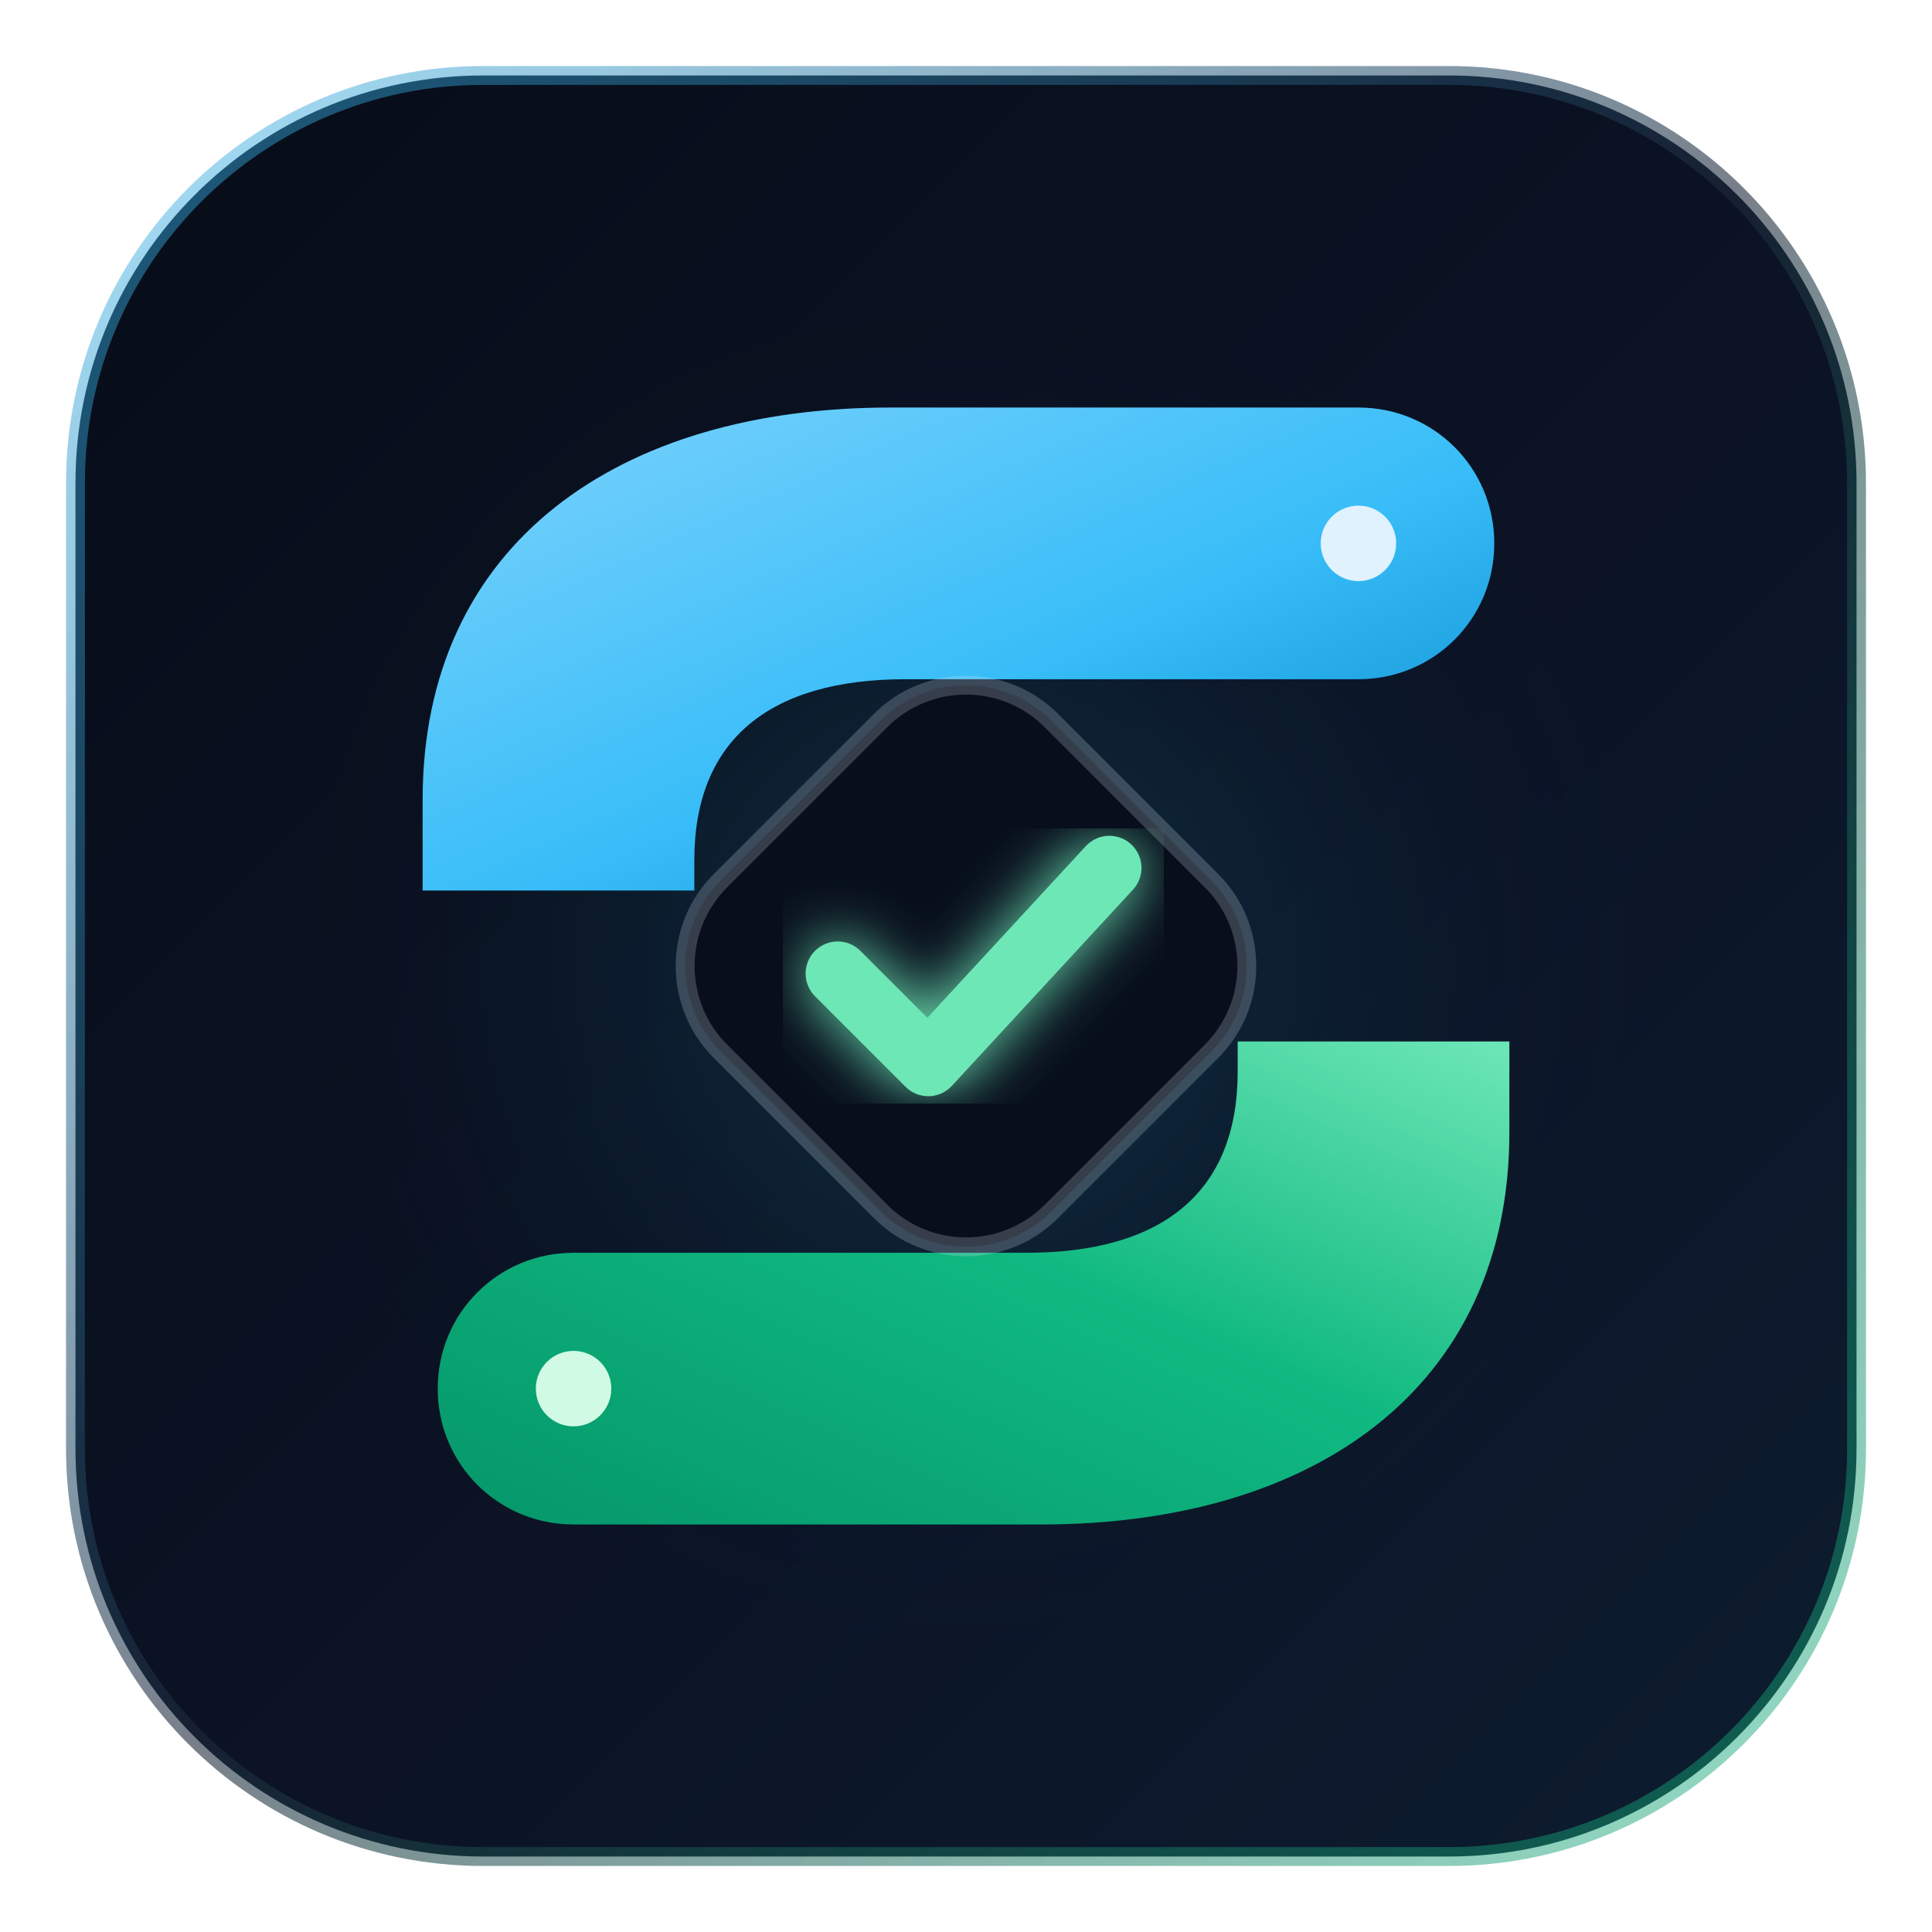
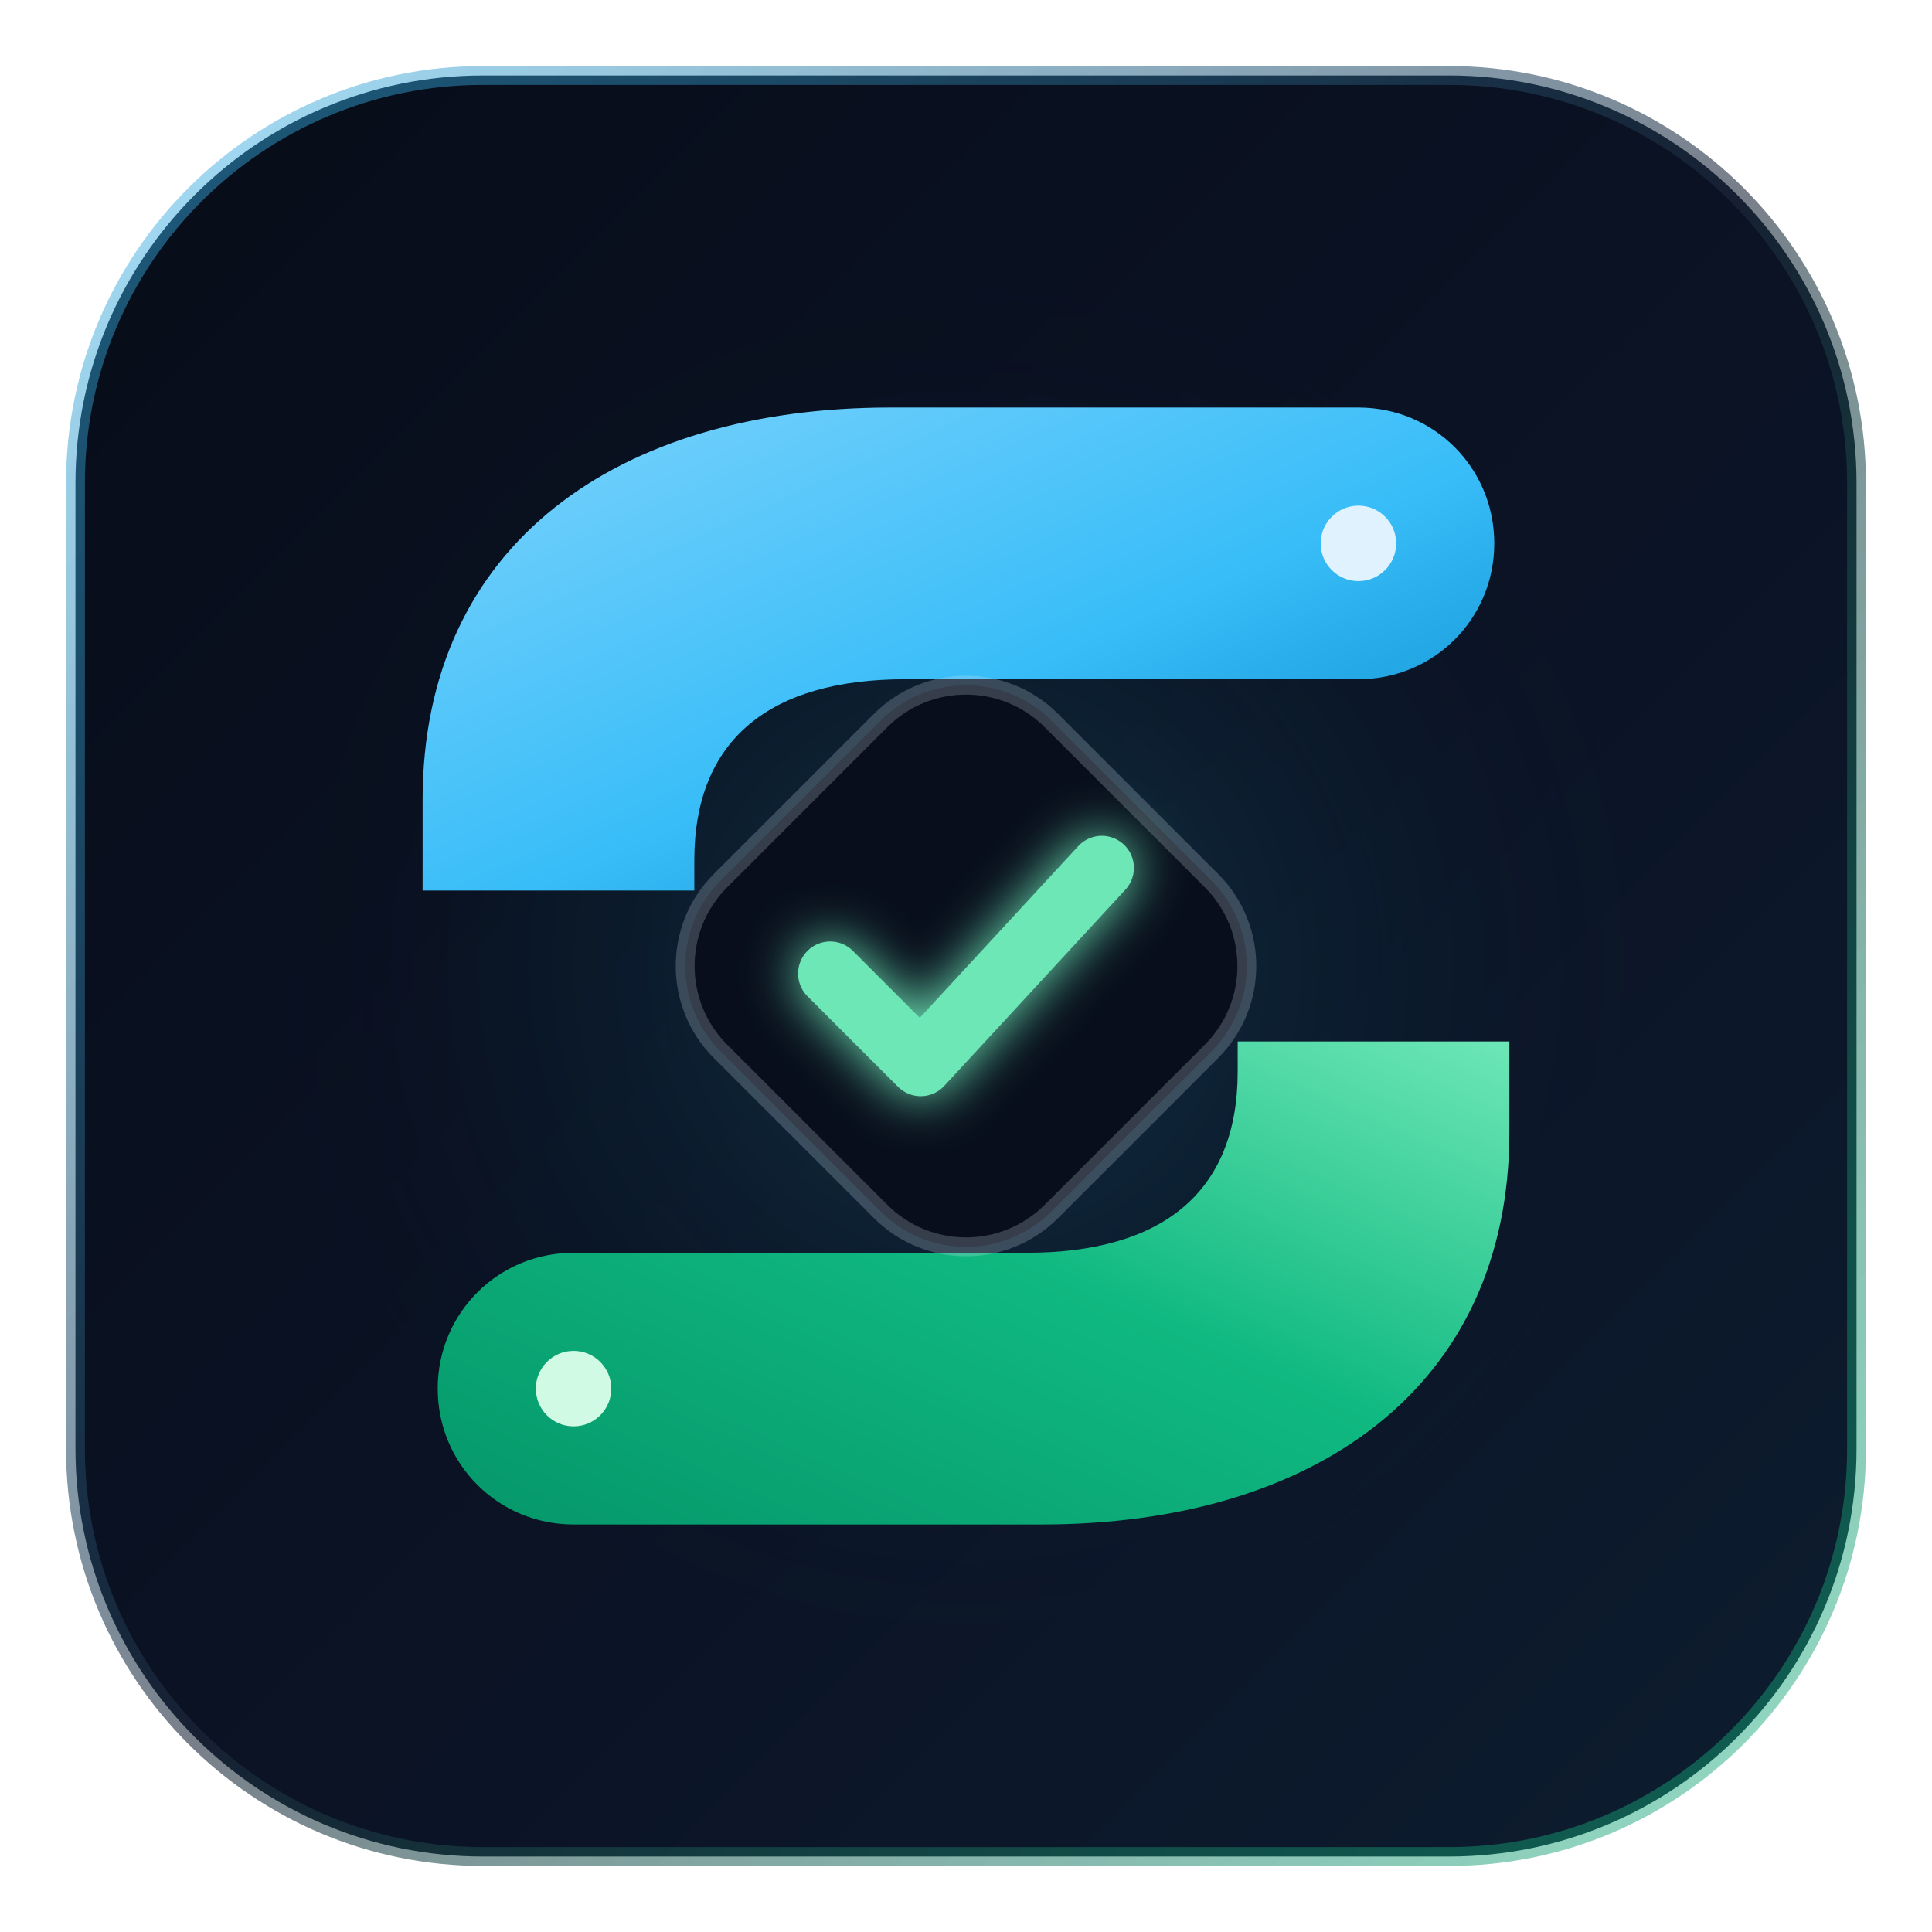
<svg xmlns="http://www.w3.org/2000/svg" viewBox="0 0 256 256" width="256" height="256" role="img" aria-label="CorridorAudit">
  <defs>
    <linearGradient id="bg" x1="0%" y1="0%" x2="100%" y2="100%">
      <stop offset="0%" stop-color="#070C18" />
      <stop offset="55%" stop-color="#0B1325" />
      <stop offset="100%" stop-color="#0D1D30" />
    </linearGradient>
    <linearGradient id="rim" x1="0%" y1="0%" x2="100%" y2="100%">
      <stop offset="0%" stop-color="#38BDF8" stop-opacity="0.45" />
      <stop offset="50%" stop-color="#1E293B" stop-opacity="0.6" />
      <stop offset="100%" stop-color="#10B981" stop-opacity="0.45" />
    </linearGradient>
    <linearGradient id="cyanFlow" x1="0%" y1="0%" x2="100%" y2="100%">
      <stop offset="0%" stop-color="#7DD3FC" />
      <stop offset="55%" stop-color="#38BDF8" />
      <stop offset="100%" stop-color="#0284C7" />
    </linearGradient>
    <linearGradient id="emeraldFlow" x1="0%" y1="100%" x2="100%" y2="0%">
      <stop offset="0%" stop-color="#059669" />
      <stop offset="55%" stop-color="#10B981" />
      <stop offset="100%" stop-color="#6EE7B7" />
    </linearGradient>
    <radialGradient id="ambientGlow" cx="50%" cy="50%" r="50%">
      <stop offset="0%" stop-color="#22D3EE" stop-opacity="0.18" />
      <stop offset="100%" stop-color="#070C18" stop-opacity="0" />
    </radialGradient>
-     <filter id="softGlow" x="-20%" y="-20%" width="140%" height="140%">
-       <feGaussianBlur stdDeviation="4" result="blur" />
+     <filter id="softGlow" filterUnits="userSpaceOnUse" x="0" y="0" width="256" height="256">
+       <feGaussianBlur stdDeviation="3.5" result="blur" />
      <feMerge>
        <feMergeNode in="blur" />
        <feMergeNode in="SourceGraphic" />
      </feMerge>
    </filter>
  </defs>
  <rect x="10" y="10" width="236" height="236" rx="54" fill="url(#bg)" stroke="url(#rim)" stroke-width="2.5" />
  <circle cx="128" cy="128" r="96" fill="url(#ambientGlow)" />
  <path d="M56 106 C56 72, 82 54, 118 54 L180 54 C190 54, 198 62, 198 72 C198 82, 190 90, 180 90 L120 90 C102 90, 92 98, 92 114 L92 118 L56 118 Z" fill="url(#cyanFlow)" />
  <path d="M200 150 C200 184, 174 202, 138 202 L76 202 C66 202, 58 194, 58 184 C58 174, 66 166, 76 166 L136 166 C154 166, 164 158, 164 142 L164 138 L200 138 Z" fill="url(#emeraldFlow)" />
  <rect x="97" y="97" width="62" height="62" rx="16" transform="rotate(45 128 128)" fill="#080E1C" stroke="#E2E8F0" stroke-opacity="0.22" stroke-width="2.5" />
-   <path d="M111 129 L123 141 L147 115" fill="none" stroke="#6EE7B7" stroke-width="8.5" stroke-linecap="round" stroke-linejoin="round" filter="url(#softGlow)" />
+   <path d="M110 129 L122 141 L146 115" fill="none" stroke="#6EE7B7" stroke-width="8.5" stroke-linecap="round" stroke-linejoin="round" filter="url(#softGlow)" />
  <circle cx="180" cy="72" r="5" fill="#E0F2FE" />
  <circle cx="76" cy="184" r="5" fill="#D1FAE5" />
</svg>
